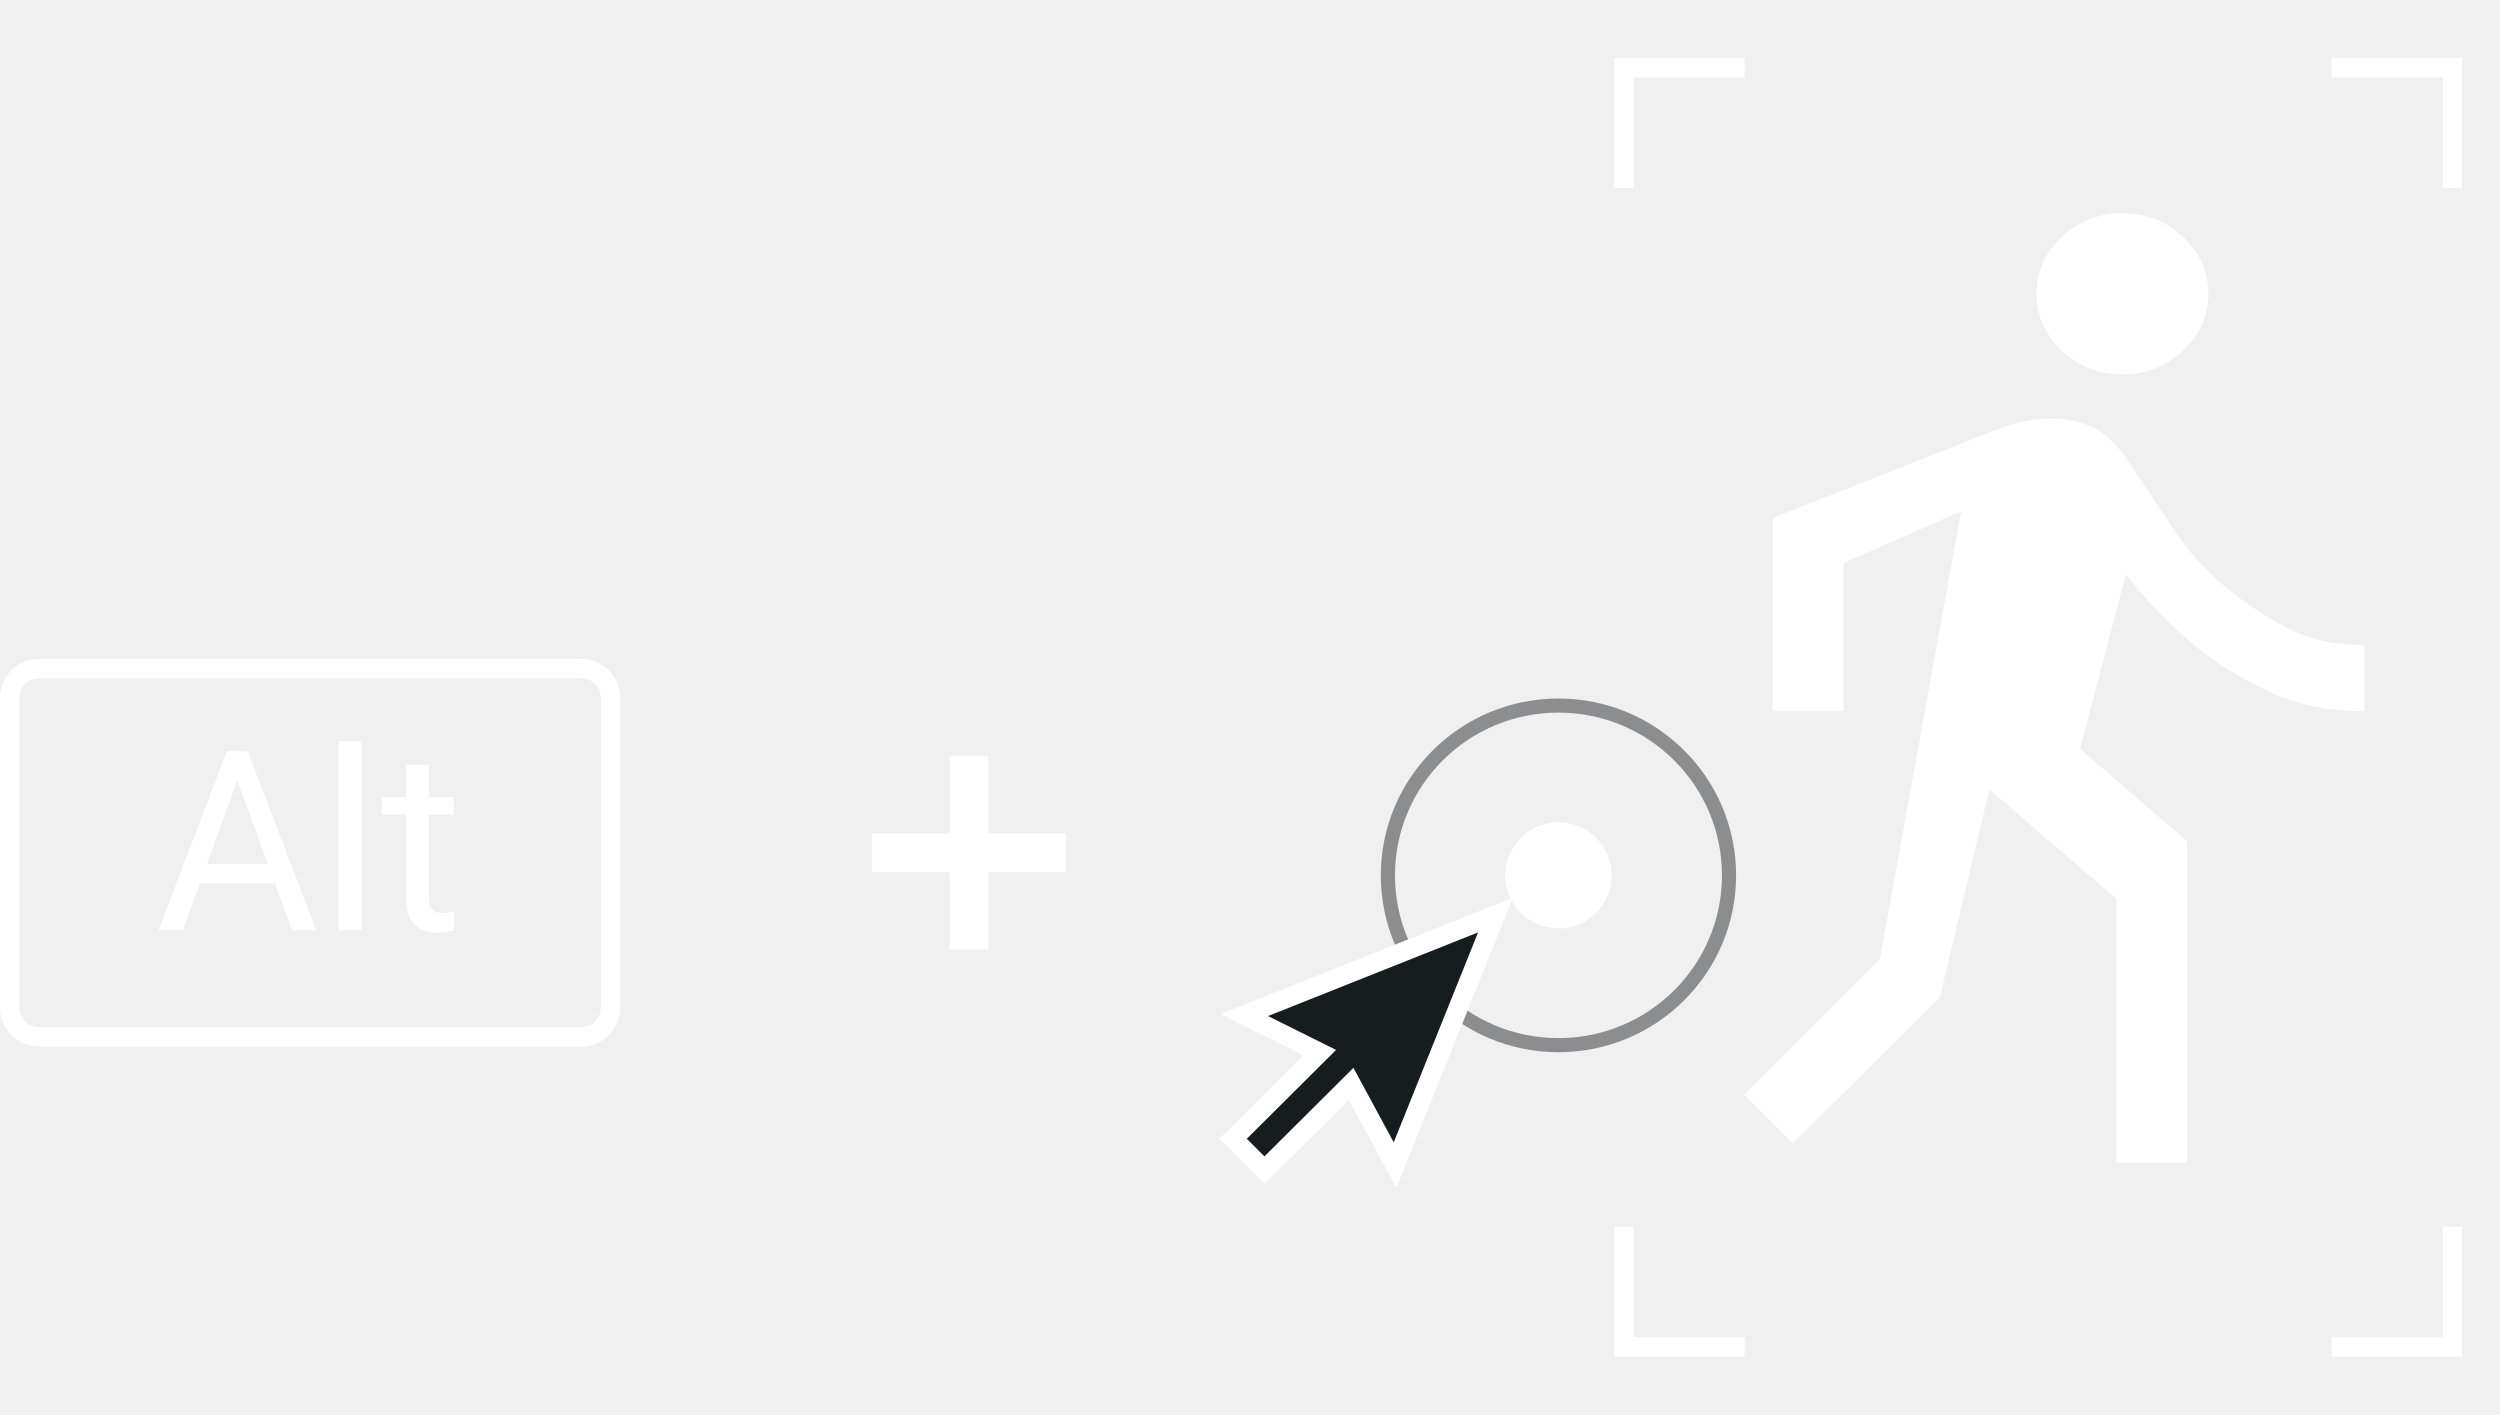
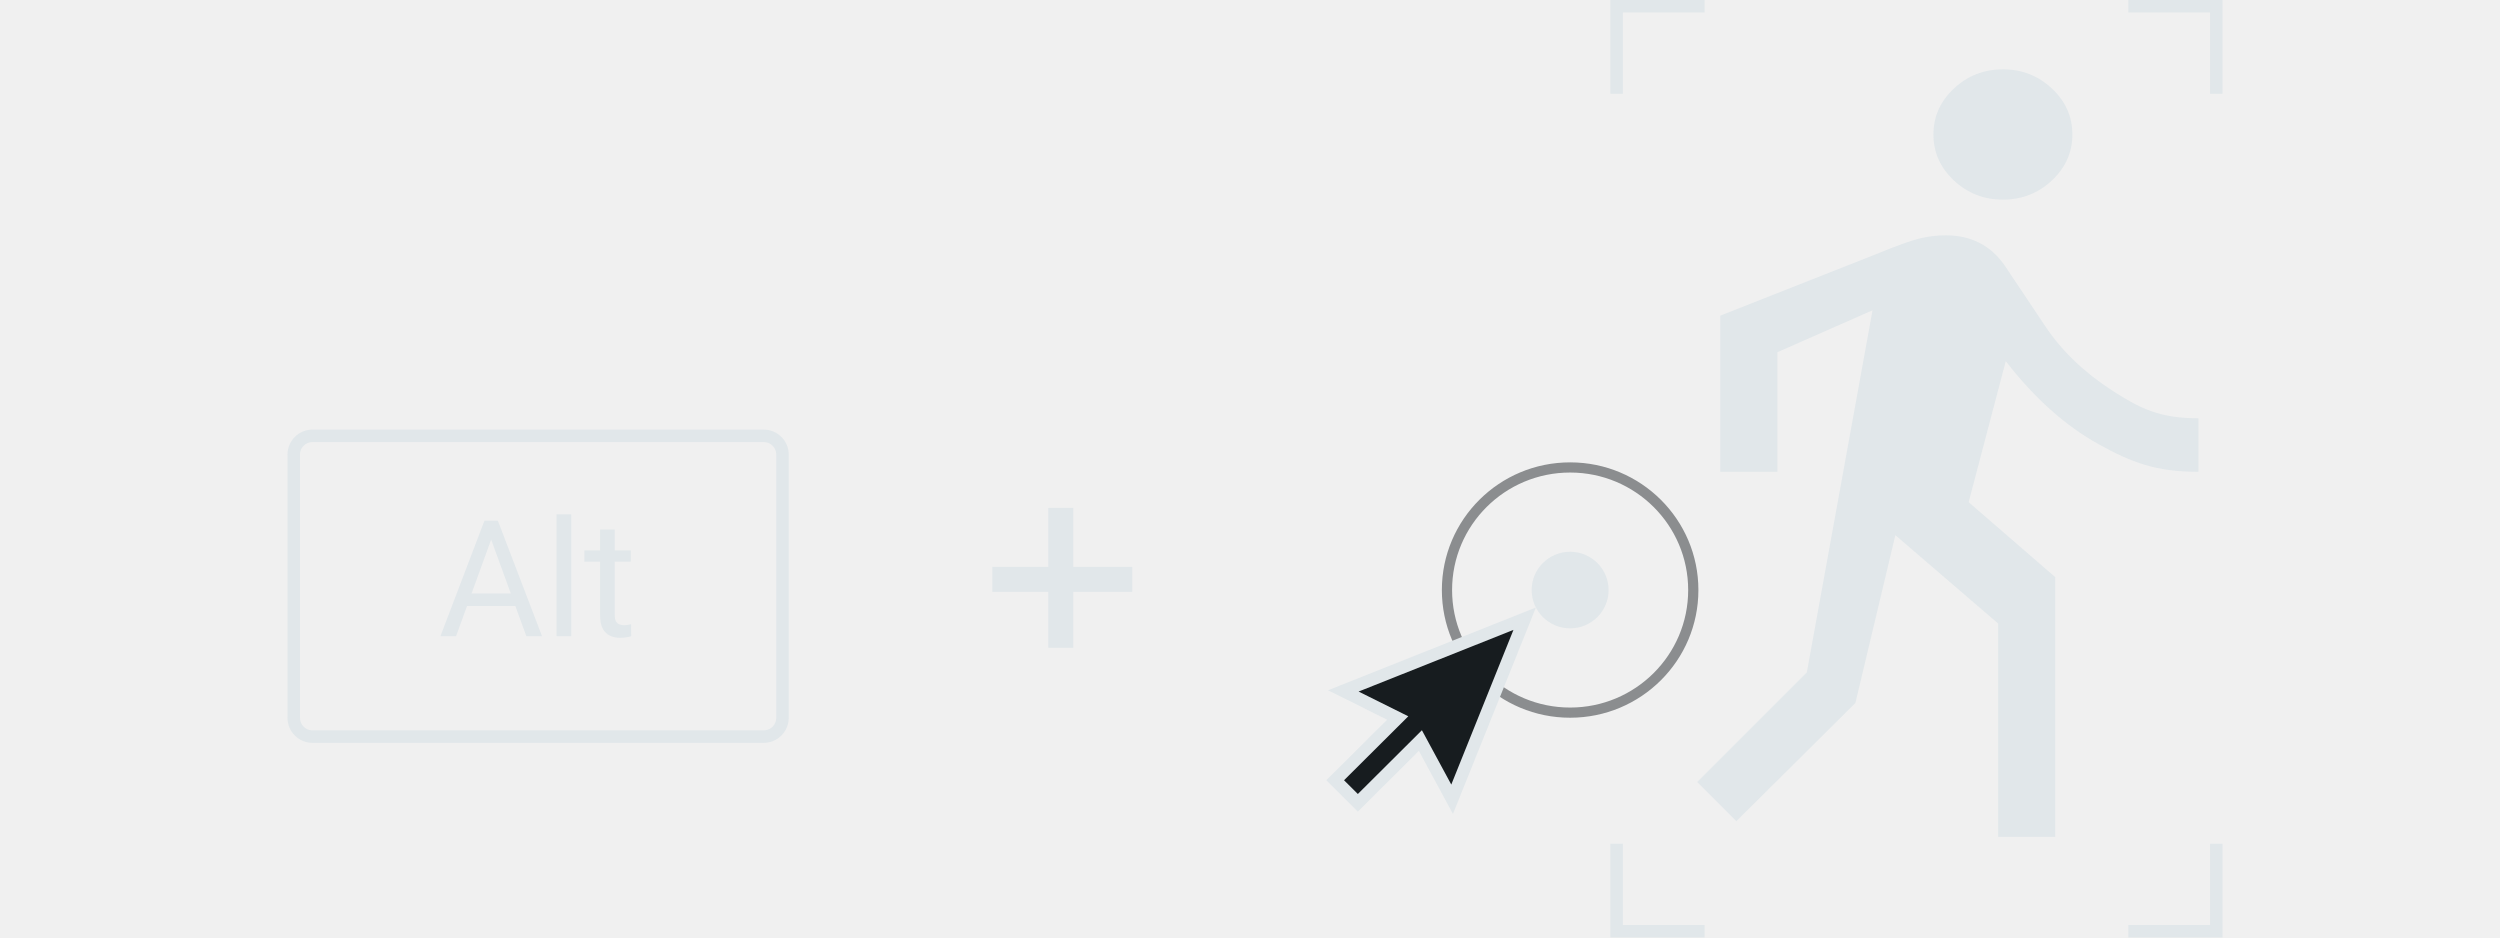
- <svg xmlns="http://www.w3.org/2000/svg" width="129" height="73" viewBox="0 0 129 73" fill="none">
-   <path d="M109.517 19.319C108.302 19.319 107.259 18.91 106.389 18.094C105.518 17.277 105.082 16.299 105.082 15.159C105.082 14.02 105.518 13.042 106.389 12.225C107.259 11.408 108.302 11 109.517 11C110.733 11 111.776 11.408 112.646 12.225C113.517 13.042 113.953 14.02 113.953 15.159C113.953 16.299 113.517 17.277 112.646 18.094C111.776 18.91 110.733 19.319 109.517 19.319ZM109.214 60V46.383L102.652 40.742L100.1 51.453L92.5 59L90 56.5L97 49.5L101.194 26.384L95.118 29.062V36.697H91.473V26.726L101.437 22.794C102.733 22.262 103.654 21.93 104.201 21.797C104.748 21.664 105.305 21.598 105.872 21.598C106.682 21.598 107.401 21.759 108.029 22.082C108.657 22.405 109.193 22.889 109.639 23.535L112.191 27.352C113.244 28.948 114.682 30.334 116.504 31.512C118.327 32.689 119.57 33.278 122 33.278V36.697C119.286 36.697 117.75 36.108 115.623 34.93C113.497 33.753 111.522 31.986 109.7 29.631L107.33 38.634L112.859 43.42V60H109.214Z" fill="white" />
-   <path fill-rule="evenodd" clip-rule="evenodd" d="M90.023 4H84.292V9.7H83.292V4V3H84.292H90.023V4ZM90.023 69H84.292V63.3H83.292V69V70H84.292H90.023V69ZM120.311 70H126.041H127.041V69V63.3H126.041V69H120.311V70ZM120.311 4V3H126.041H127.041V4V9.7H126.041V4H120.311Z" fill="white" />
-   <path d="M89.583 45.169C89.583 50.208 85.479 54.294 80.417 54.294C75.354 54.294 71.25 50.208 71.25 45.169C71.25 40.129 75.354 36.044 80.417 36.044C85.479 36.044 89.583 40.129 89.583 45.169ZM71.981 45.169C71.981 49.807 75.757 53.566 80.417 53.566C85.076 53.566 88.853 49.807 88.853 45.169C88.853 40.531 85.076 36.771 80.417 36.771C75.757 36.771 71.981 40.531 71.981 45.169Z" fill="#8B8D8F" />
-   <ellipse cx="80.416" cy="45.169" rx="2.75" ry="2.737" fill="white" />
-   <path d="M77.169 47.215L64.205 52.377L68.094 54.313L63.625 58.762L65.246 60.375L69.715 55.926L71.983 60.12L77.169 47.215Z" fill="#171C1F" stroke="white" />
-   <rect x="0.5" y="34.5" width="31" height="19" rx="1.5" stroke="white" />
-   <path d="M12.494 39.577L9.435 48H8.184L11.707 38.758H12.513L12.494 39.577ZM15.059 48L11.993 39.577L11.974 38.758H12.78L16.315 48H15.059ZM14.9 44.579V45.581H9.708V44.579H14.9ZM18.651 38.25V48H17.471V38.25H18.651ZM23.412 41.132V42.033H19.699V41.132H23.412ZM20.956 39.462H22.13V46.299C22.13 46.532 22.166 46.707 22.238 46.826C22.31 46.944 22.403 47.023 22.517 47.06C22.631 47.099 22.754 47.118 22.885 47.118C22.983 47.118 23.084 47.109 23.19 47.092C23.3 47.071 23.383 47.054 23.438 47.041L23.444 48C23.351 48.03 23.228 48.057 23.076 48.083C22.928 48.112 22.748 48.127 22.536 48.127C22.248 48.127 21.984 48.07 21.743 47.956C21.502 47.841 21.309 47.651 21.165 47.384C21.025 47.113 20.956 46.749 20.956 46.292V39.462Z" fill="white" />
-   <line x1="50" y1="39" x2="50" y2="49" stroke="white" stroke-width="2" />
-   <line x1="45" y1="44" x2="55" y2="44" stroke="white" stroke-width="2" />
+ <svg xmlns="http://www.w3.org/2000/svg" width="200" height="75" viewBox="0 0 200 75" fill="none">
+   <path d="M160.232 15.971C158.71 15.971 157.403 15.459 156.311 14.436C155.22 13.412 154.675 12.187 154.675 10.759C154.675 9.331 155.22 8.105 156.311 7.082C157.403 6.059 158.71 5.547 160.232 5.547C161.755 5.547 163.062 6.059 164.153 7.082C165.244 8.105 165.79 9.331 165.79 10.759C165.79 12.187 165.244 13.412 164.153 14.436C163.062 15.459 161.755 15.971 160.232 15.971ZM159.852 66.947V49.883L151.629 42.815L148.432 56.238L138.908 65.694L135.776 62.561L144.547 53.79L149.802 24.824L142.189 28.179V37.746H137.621V25.252L150.107 20.326C151.731 19.659 152.886 19.243 153.571 19.076C154.256 18.91 154.954 18.826 155.664 18.826C156.679 18.826 157.58 19.029 158.367 19.433C159.154 19.838 159.826 20.445 160.384 21.254L163.582 26.037C164.902 28.036 166.703 29.774 168.987 31.249C171.271 32.725 172.828 33.462 175.874 33.462V37.746C172.473 37.746 170.548 37.008 167.883 35.533C165.219 34.057 162.745 31.844 160.461 28.893L157.492 40.174L164.419 46.171V66.947H159.852Z" fill="#E1E7EA" />
+   <path fill-rule="evenodd" clip-rule="evenodd" d="M136.364 1H129.83V7.5H128.83V1V0H129.83H136.364V1ZM136.364 74H129.83V67.5H128.83V74V75H129.83H136.364V74ZM170.268 75H176.802H177.802V74V67.5H176.802V74H170.268V75ZM170.268 1V0H176.802H177.802V1V7.5H176.802V1H170.268Z" fill="#E1E7EA" />
+   <path d="M135.872 47.204C135.872 52.845 131.278 57.418 125.611 57.418C119.943 57.418 115.349 52.845 115.349 47.204C115.349 41.562 119.943 36.989 125.611 36.989C131.278 36.989 135.872 41.562 135.872 47.204ZM116.167 47.204C116.167 52.395 120.395 56.604 125.611 56.604C130.826 56.604 135.054 52.395 135.054 47.204C135.054 42.012 130.826 37.803 125.611 37.803C120.395 37.803 116.167 42.012 116.167 47.204Z" fill="#8B8D8F" />
+   <ellipse cx="125.61" cy="47.204" rx="3.078" ry="3.064" fill="#E1E7EA" />
+   <path d="M121.975 49.495L107.464 55.273L111.817 57.44L106.814 62.42L108.628 64.225L113.631 59.245L116.17 63.94L121.975 49.495Z" fill="#171C1F" stroke="#E1E7EA" />
+   <rect x="23.5" y="34.867" width="39.098" height="24.061" rx="1.5" stroke="#E1E7EA" />
+   <path d="M39.543 42.475L36.484 50.898H35.233L38.756 41.656H39.562L39.543 42.475ZM42.108 50.898L39.042 42.475L39.023 41.656H39.829L43.364 50.898H42.108ZM41.949 47.477V48.48H36.757V47.477H41.949ZM45.7 41.148V50.898H44.52V41.148H45.7ZM50.461 44.03V44.931H46.748V44.03H50.461ZM48.005 42.361H49.179V49.197C49.179 49.43 49.215 49.605 49.287 49.724C49.359 49.842 49.452 49.92 49.566 49.959C49.68 49.997 49.803 50.016 49.934 50.016C50.032 50.016 50.133 50.007 50.239 49.99C50.349 49.969 50.432 49.952 50.487 49.94L50.493 50.898C50.4 50.928 50.277 50.955 50.125 50.981C49.977 51.01 49.797 51.025 49.585 51.025C49.297 51.025 49.033 50.968 48.792 50.854C48.55 50.739 48.358 50.549 48.214 50.282C48.075 50.011 48.005 49.648 48.005 49.191V42.361Z" fill="#E1E7EA" />
+   <line x1="84.865" y1="40.633" x2="84.865" y2="51.827" stroke="#E1E7EA" stroke-width="2" />
+   <line x1="79.388" y1="46.349" x2="90.582" y2="46.349" stroke="#E1E7EA" stroke-width="2" />
</svg>
